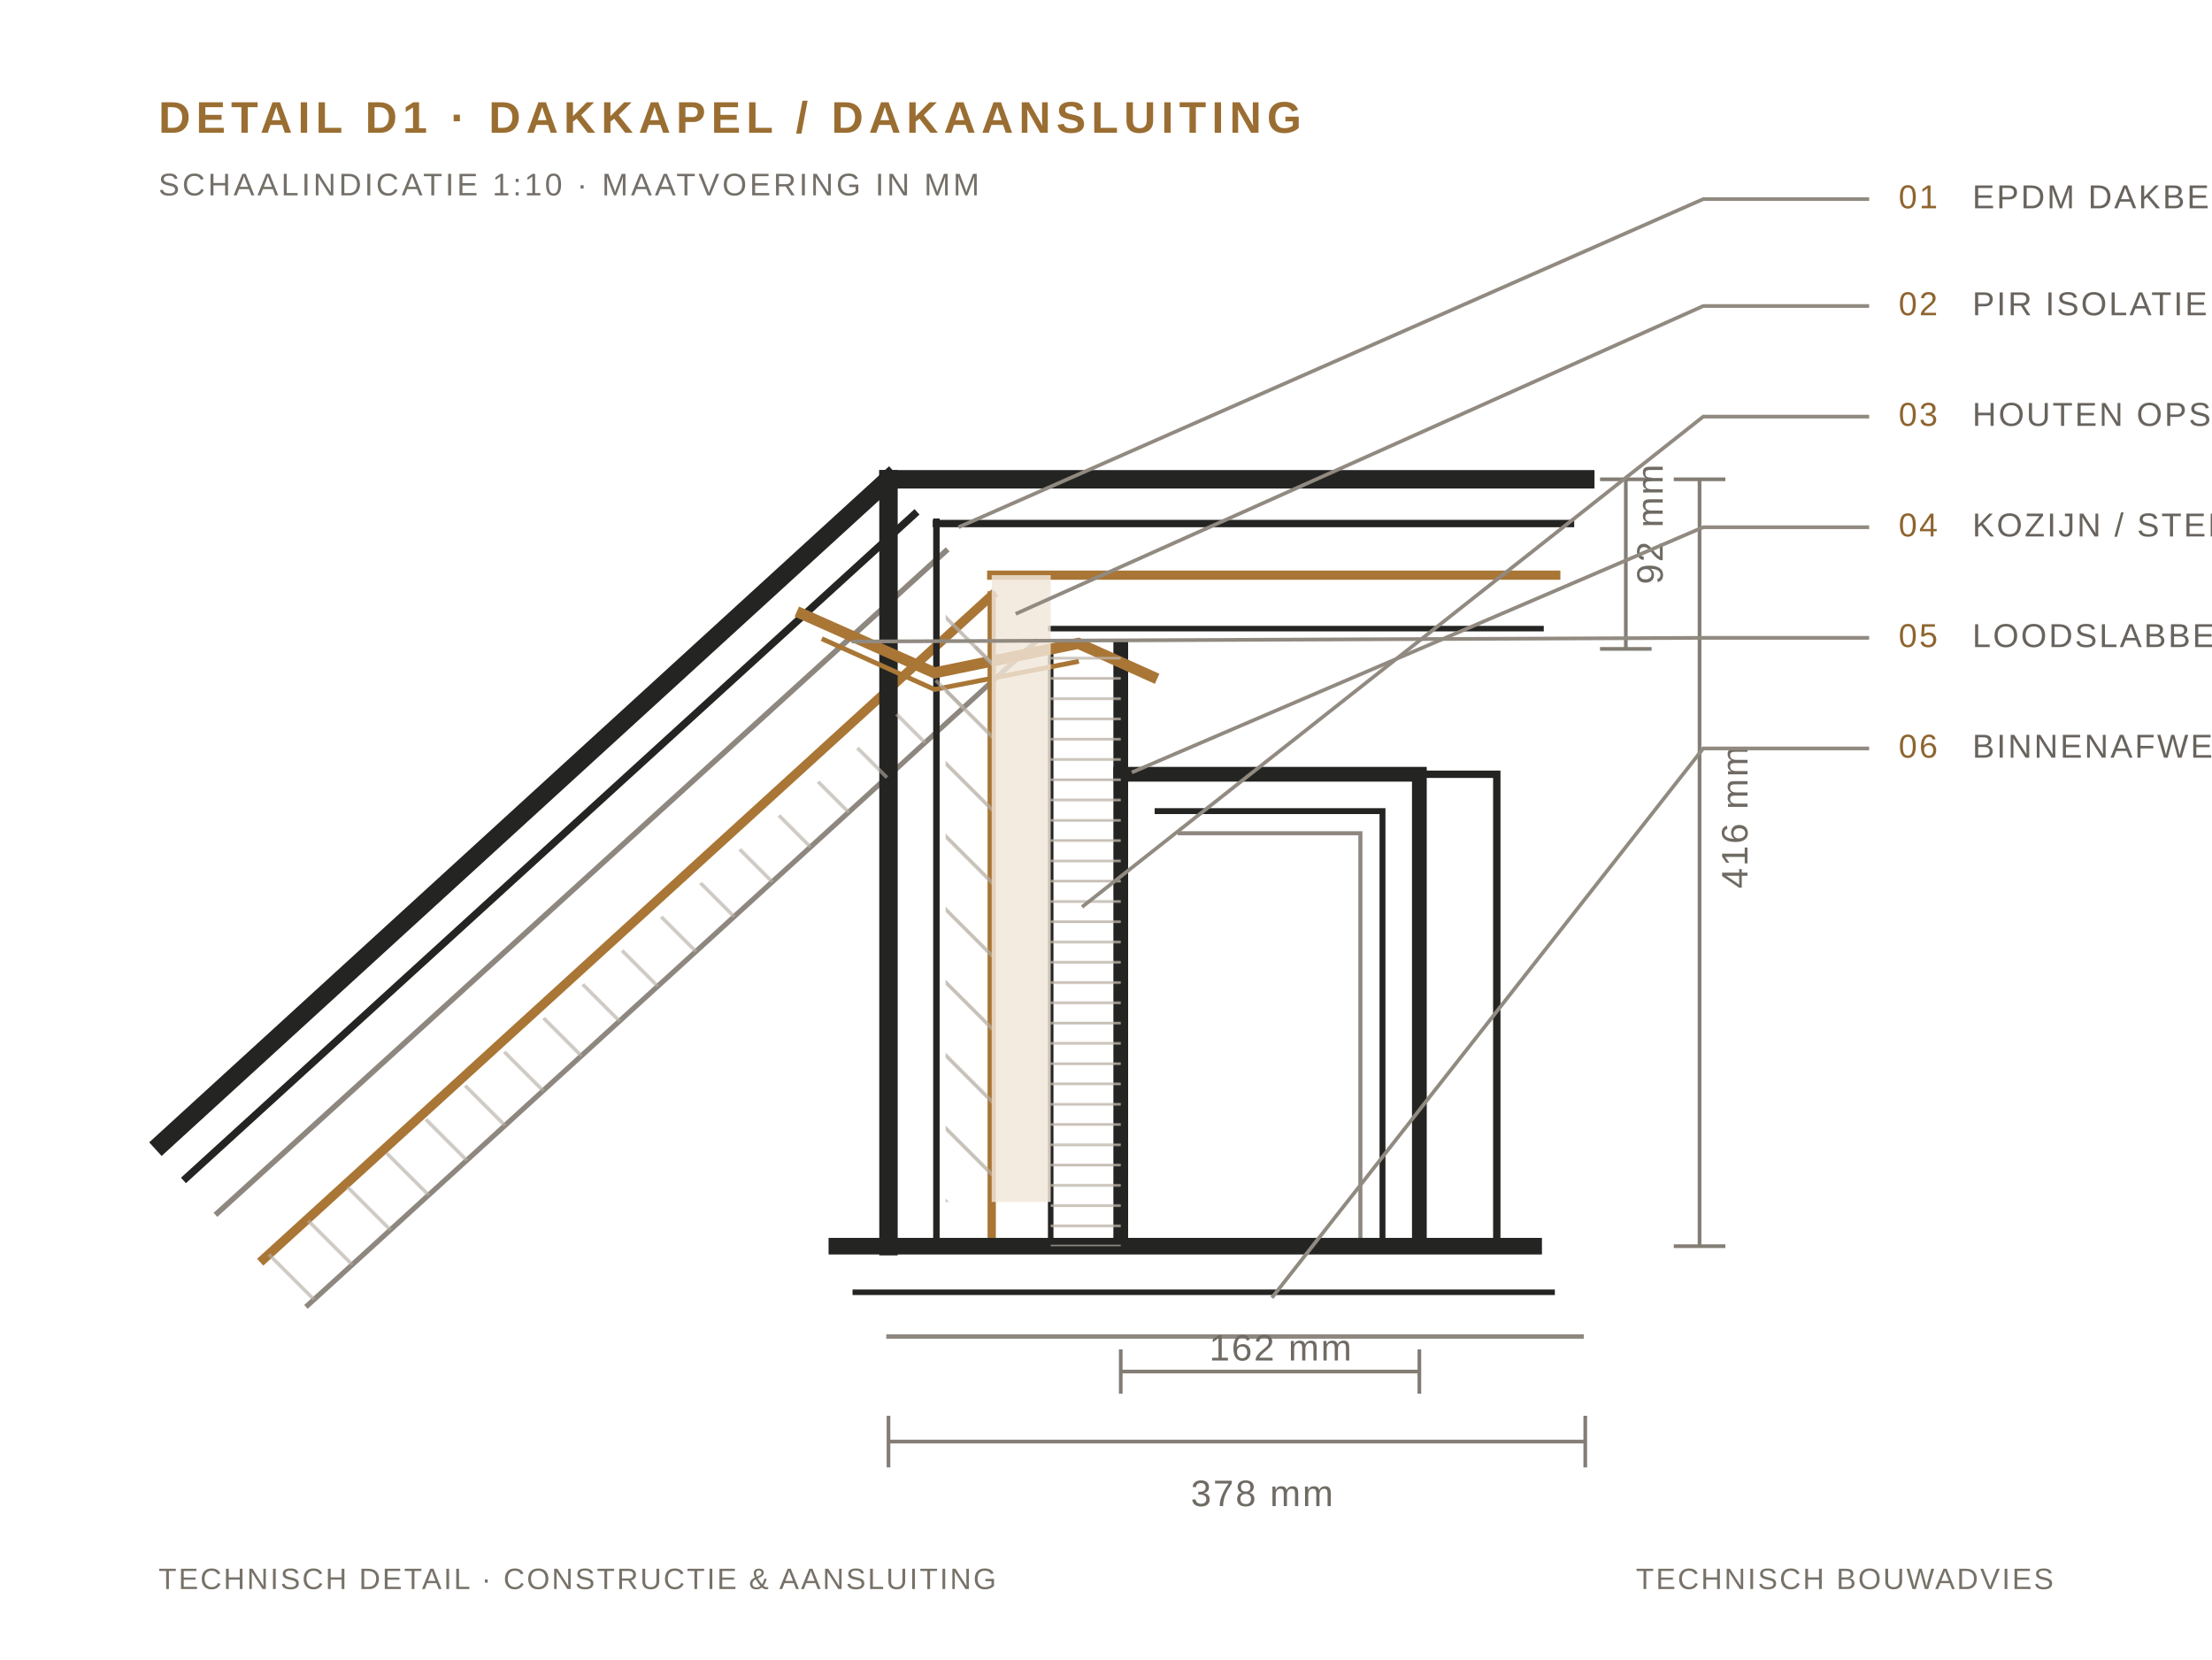
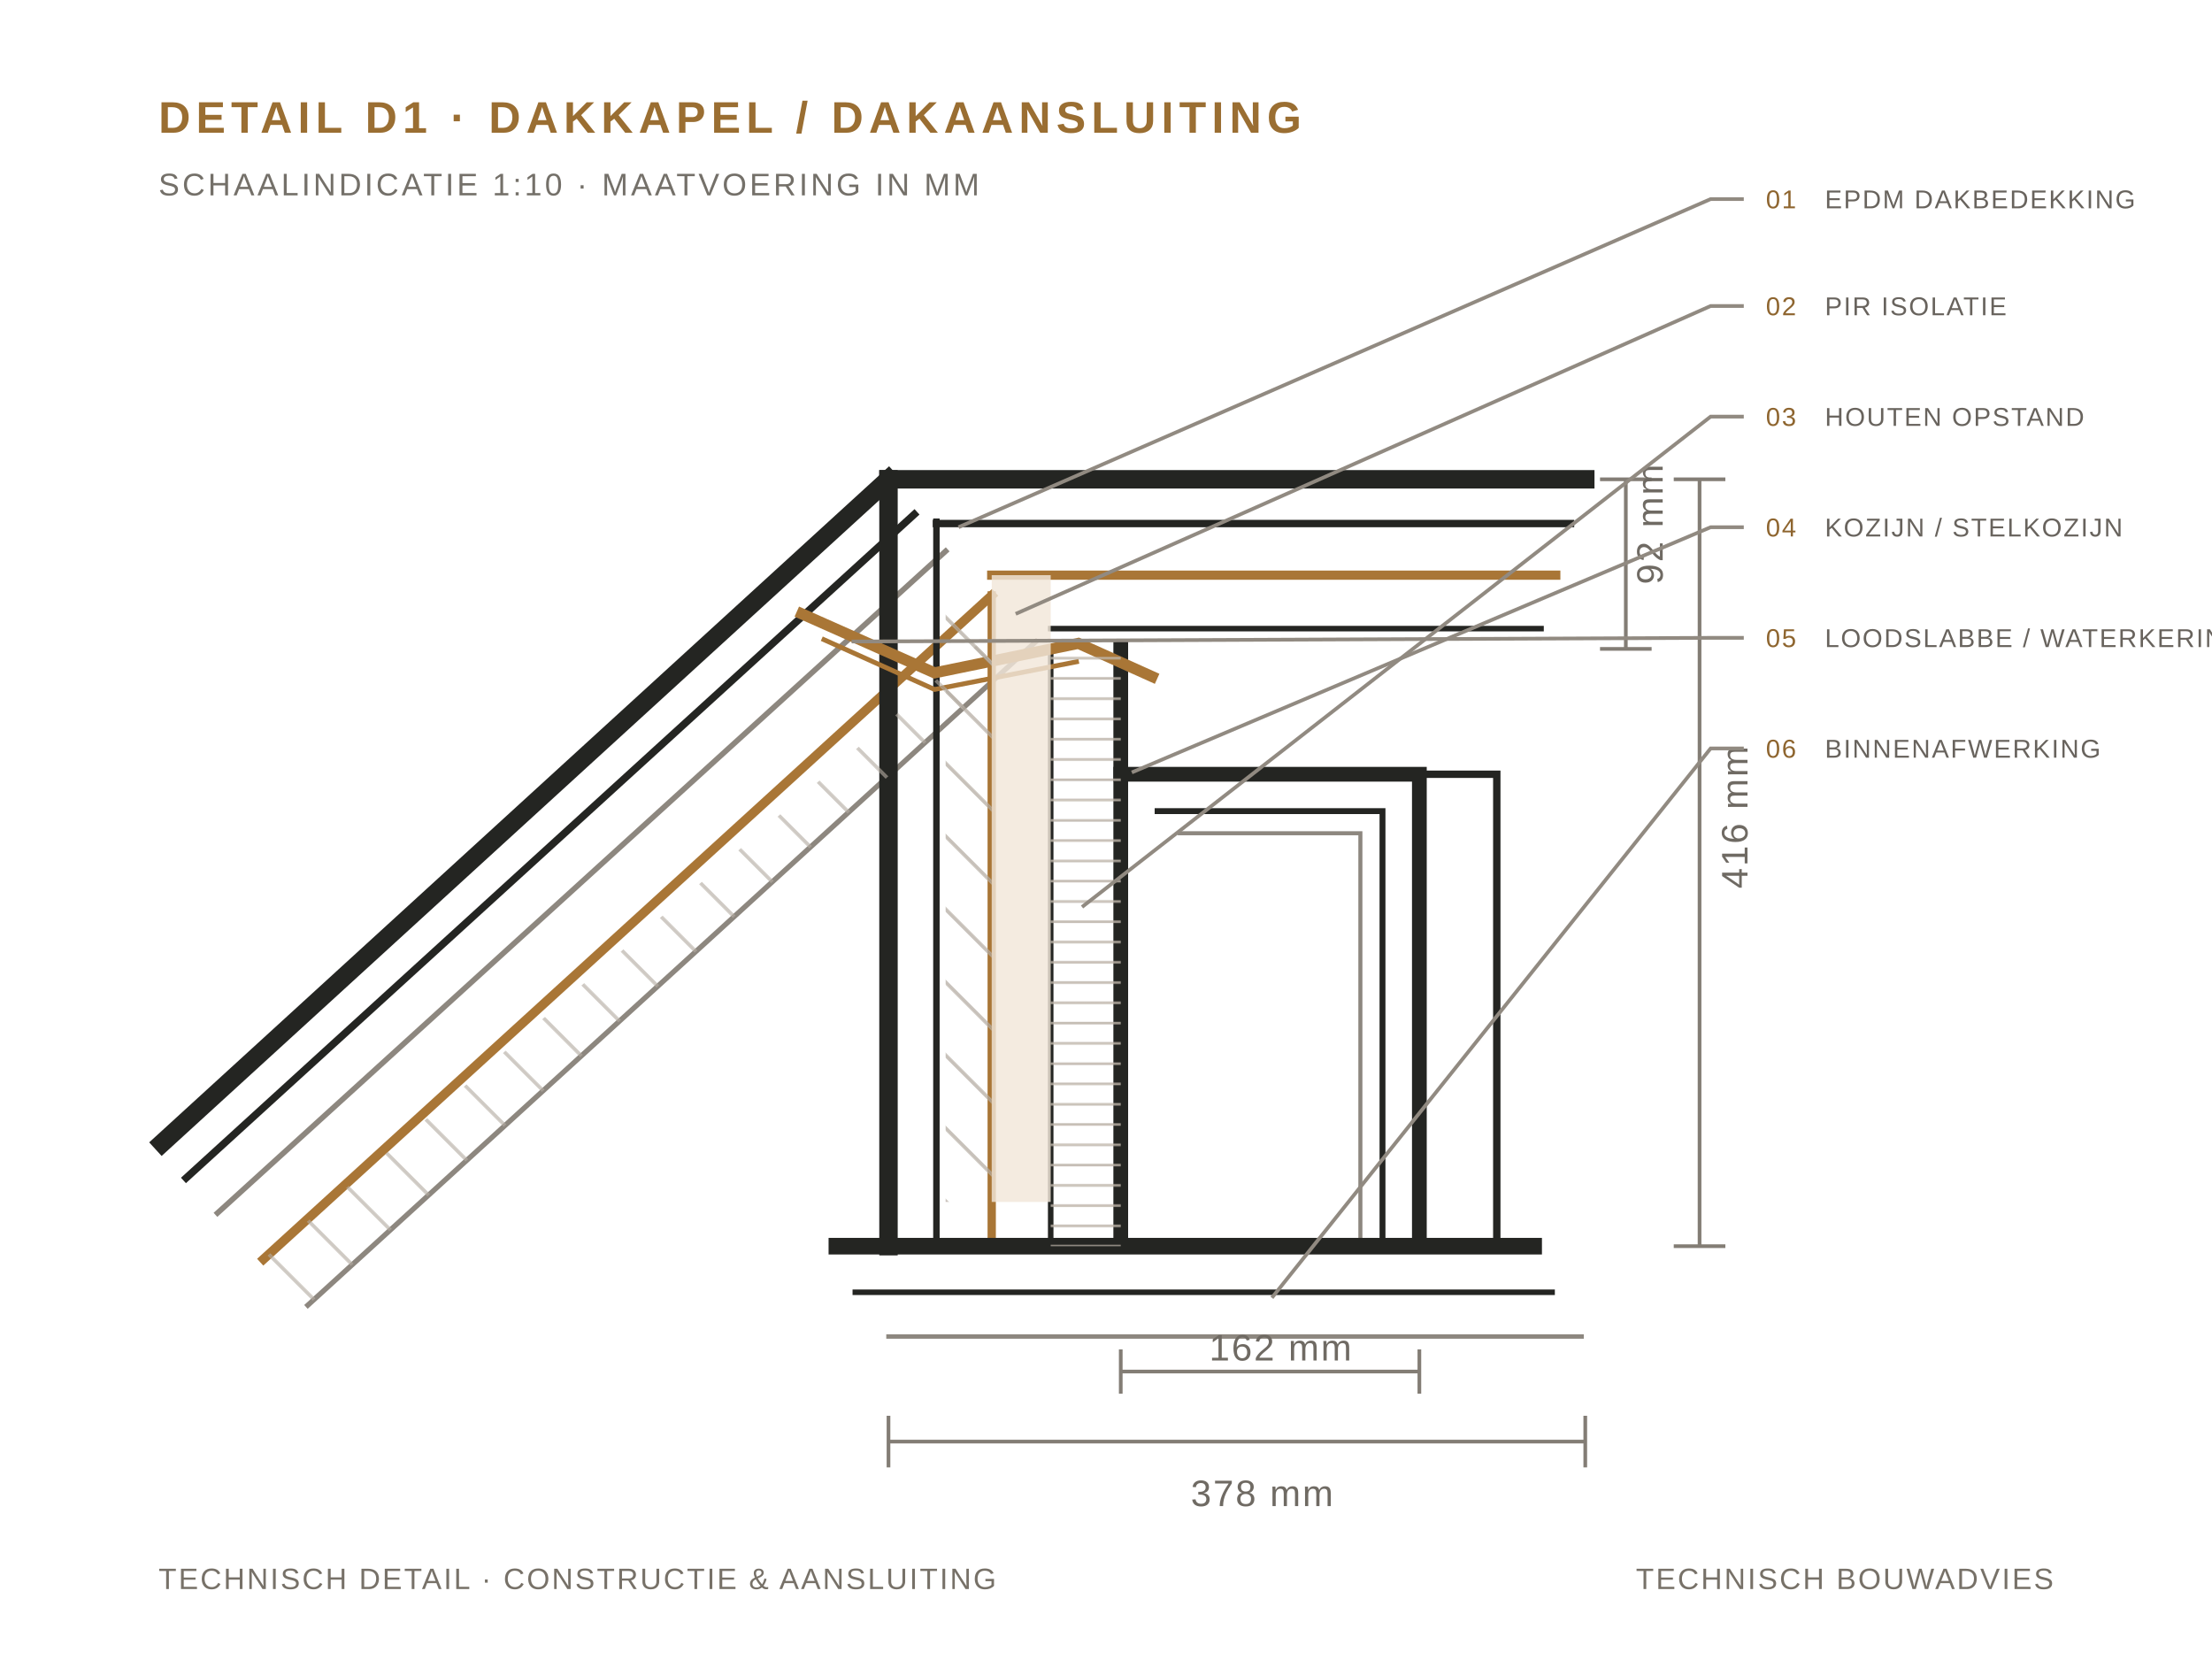
<svg xmlns="http://www.w3.org/2000/svg" viewBox="0 0 1200 900" role="img" aria-labelledby="title desc">
  <defs>
    <pattern id="insulation" width="28" height="28" patternUnits="userSpaceOnUse" patternTransform="rotate(45)">
      <path d="M0 14h28" stroke="#b0a89e" stroke-width="2" />
    </pattern>
    <pattern id="timber" width="22" height="22" patternUnits="userSpaceOnUse">
      <path d="M0 5h22M0 16h22" stroke="#b8afa4" stroke-width="1.4" />
    </pattern>
  </defs>
  <g fill="none" stroke="#242522" stroke-linejoin="miter" stroke-linecap="square">
    <path d="M88 620L482 260" stroke-width="10" />
    <path d="M101 639L496 279" stroke-width="4" />
    <path d="M118 658L513 299" stroke="#8d877f" stroke-width="3" />
    <path d="M143 683L538 323" stroke="#a97636" stroke-width="5" />
    <path d="M167 708L562 348" stroke="#8d877f" stroke-width="2.8" />
    <path d="M482 260V676" stroke-width="10" />
    <path d="M508 283V676" stroke-width="3.5" />
    <path d="M538 323V676" stroke="#a97636" stroke-width="4.5" />
    <path d="M570 352V676" stroke-width="3" />
    <path d="M608 352V676" stroke-width="8" />
    <path d="M482 260H860" stroke-width="10" />
    <path d="M508 284H852" stroke-width="4" />
    <path d="M538 312H844" stroke="#a97636" stroke-width="5" />
    <path d="M570 341H836" stroke-width="3" />
    <path d="M608 420H770V676H608" stroke-width="8" />
    <path d="M628 440H750V676" stroke-width="3.2" />
    <path d="M640 452H738V676" stroke="#8d877f" stroke-width="2.2" />
    <path d="M770 420h42v256h-42" stroke-width="4" />
    <path d="M435 333l72 32 78-16 40 18" stroke="#a97636" stroke-width="6" />
    <path d="M447 347l60 27 77-15" stroke="#a97636" stroke-width="2.6" />
    <path d="M454 676H832" stroke-width="9" />
    <path d="M464 701H842" stroke-width="3" />
    <path d="M482 725H858" stroke="#8d877f" stroke-width="2.4" />
  </g>
  <path d="M513 299L538 323V652H513Z" fill="url(#insulation)" opacity=".72" />
  <rect x="570" y="352" width="38" height="324" fill="url(#timber)" opacity=".82" />
  <path d="M143 683L167 708L538 370V343Z" fill="url(#insulation)" opacity=".62" />
  <rect x="538" y="312" width="32" height="340" fill="#f1e7d9" opacity=".82" />
  <g fill="none" stroke="#837d75" stroke-width="2">
    <path d="M922 260v416M908 260h28M908 676h28" />
    <path d="M882 260v92M868 260h28M868 352h28" />
    <path d="M482 782h378M482 768v28M860 768v28" />
    <path d="M608 744h162M608 732v24M770 732v24" />
  </g>
  <g fill="#6f6a63" font-family="Arial, sans-serif" font-size="20" letter-spacing="1">
    <text x="948" y="482" transform="rotate(-90 948 482)">416 mm</text>
    <text x="902" y="317" transform="rotate(-90 902 317)">92 mm</text>
    <text x="646" y="817">378 mm</text>
    <text x="656" y="738">162 mm</text>
  </g>
  <g fill="none" stroke="#918a81" stroke-width="2">
-     <path d="M520 286L924 108h90" />
-     <path d="M551 333L924 166h90" />
-     <path d="M587 492L924 226h90" />
-     <path d="M614 419L924 286h90" />
-     <path d="M462 348L924 346h90" />
-     <path d="M690 704L924 406h90" />
+     <path d="M520 286L928 108h18" />
+     <path d="M551 333L928 166h18" />
+     <path d="M587 492L928 226h18" />
+     <path d="M614 419L928 286h18" />
+     <path d="M462 348L928 346h18" />
+     <path d="M690 704L928 406h18" />
  </g>
-   <g font-family="Arial, sans-serif" font-size="18" letter-spacing="1.15">
-     <text x="1030" y="113" fill="#8e652f">01</text>
-     <text x="1070" y="113" fill="#68635d">EPDM DAKBEDEKKING</text>
-     <text x="1030" y="171" fill="#8e652f">02</text>
-     <text x="1070" y="171" fill="#68635d">PIR ISOLATIE</text>
-     <text x="1030" y="231" fill="#8e652f">03</text>
-     <text x="1070" y="231" fill="#68635d">HOUTEN OPSTAND</text>
-     <text x="1030" y="291" fill="#8e652f">04</text>
-     <text x="1070" y="291" fill="#68635d">KOZIJN / STELKOZIJN</text>
-     <text x="1030" y="351" fill="#8e652f">05</text>
-     <text x="1070" y="351" fill="#68635d">LOODSLABBE / WATERKERING</text>
-     <text x="1030" y="411" fill="#8e652f">06</text>
-     <text x="1070" y="411" fill="#68635d">BINNENAFWERKING</text>
+   <g font-family="Arial, sans-serif" font-size="14" letter-spacing=".85">
+     <text x="958" y="113" fill="#8e652f">01</text>
+     <text x="990" y="113" fill="#68635d">EPDM DAKBEDEKKING</text>
+     <text x="958" y="171" fill="#8e652f">02</text>
+     <text x="990" y="171" fill="#68635d">PIR ISOLATIE</text>
+     <text x="958" y="231" fill="#8e652f">03</text>
+     <text x="990" y="231" fill="#68635d">HOUTEN OPSTAND</text>
+     <text x="958" y="291" fill="#8e652f">04</text>
+     <text x="990" y="291" fill="#68635d">KOZIJN / STELKOZIJN</text>
+     <text x="958" y="351" fill="#8e652f">05</text>
+     <text x="990" y="351" fill="#68635d">LOODSLABBE / WATERKERING</text>
+     <text x="958" y="411" fill="#8e652f">06</text>
+     <text x="990" y="411" fill="#68635d">BINNENAFWERKING</text>
  </g>
  <g font-family="Arial, sans-serif">
    <text x="86" y="72" fill="#9a6e32" font-size="24" font-weight="700" letter-spacing="3">DETAIL D1 · DAKKAPEL / DAKAANSLUITING</text>
    <text x="86" y="106" fill="#747069" font-size="17" letter-spacing="1.6">SCHAALINDICATIE 1:10 · MAATVOERING IN MM</text>
  </g>
  <g fill="#777168" font-family="Arial, sans-serif" font-size="16" letter-spacing="1.1">
    <text x="86" y="862">TECHNISCH DETAIL · CONSTRUCTIE &amp; AANSLUITING</text>
    <text x="1114" y="862" text-anchor="end">TECHNISCH BOUWADVIES</text>
  </g>
</svg>
